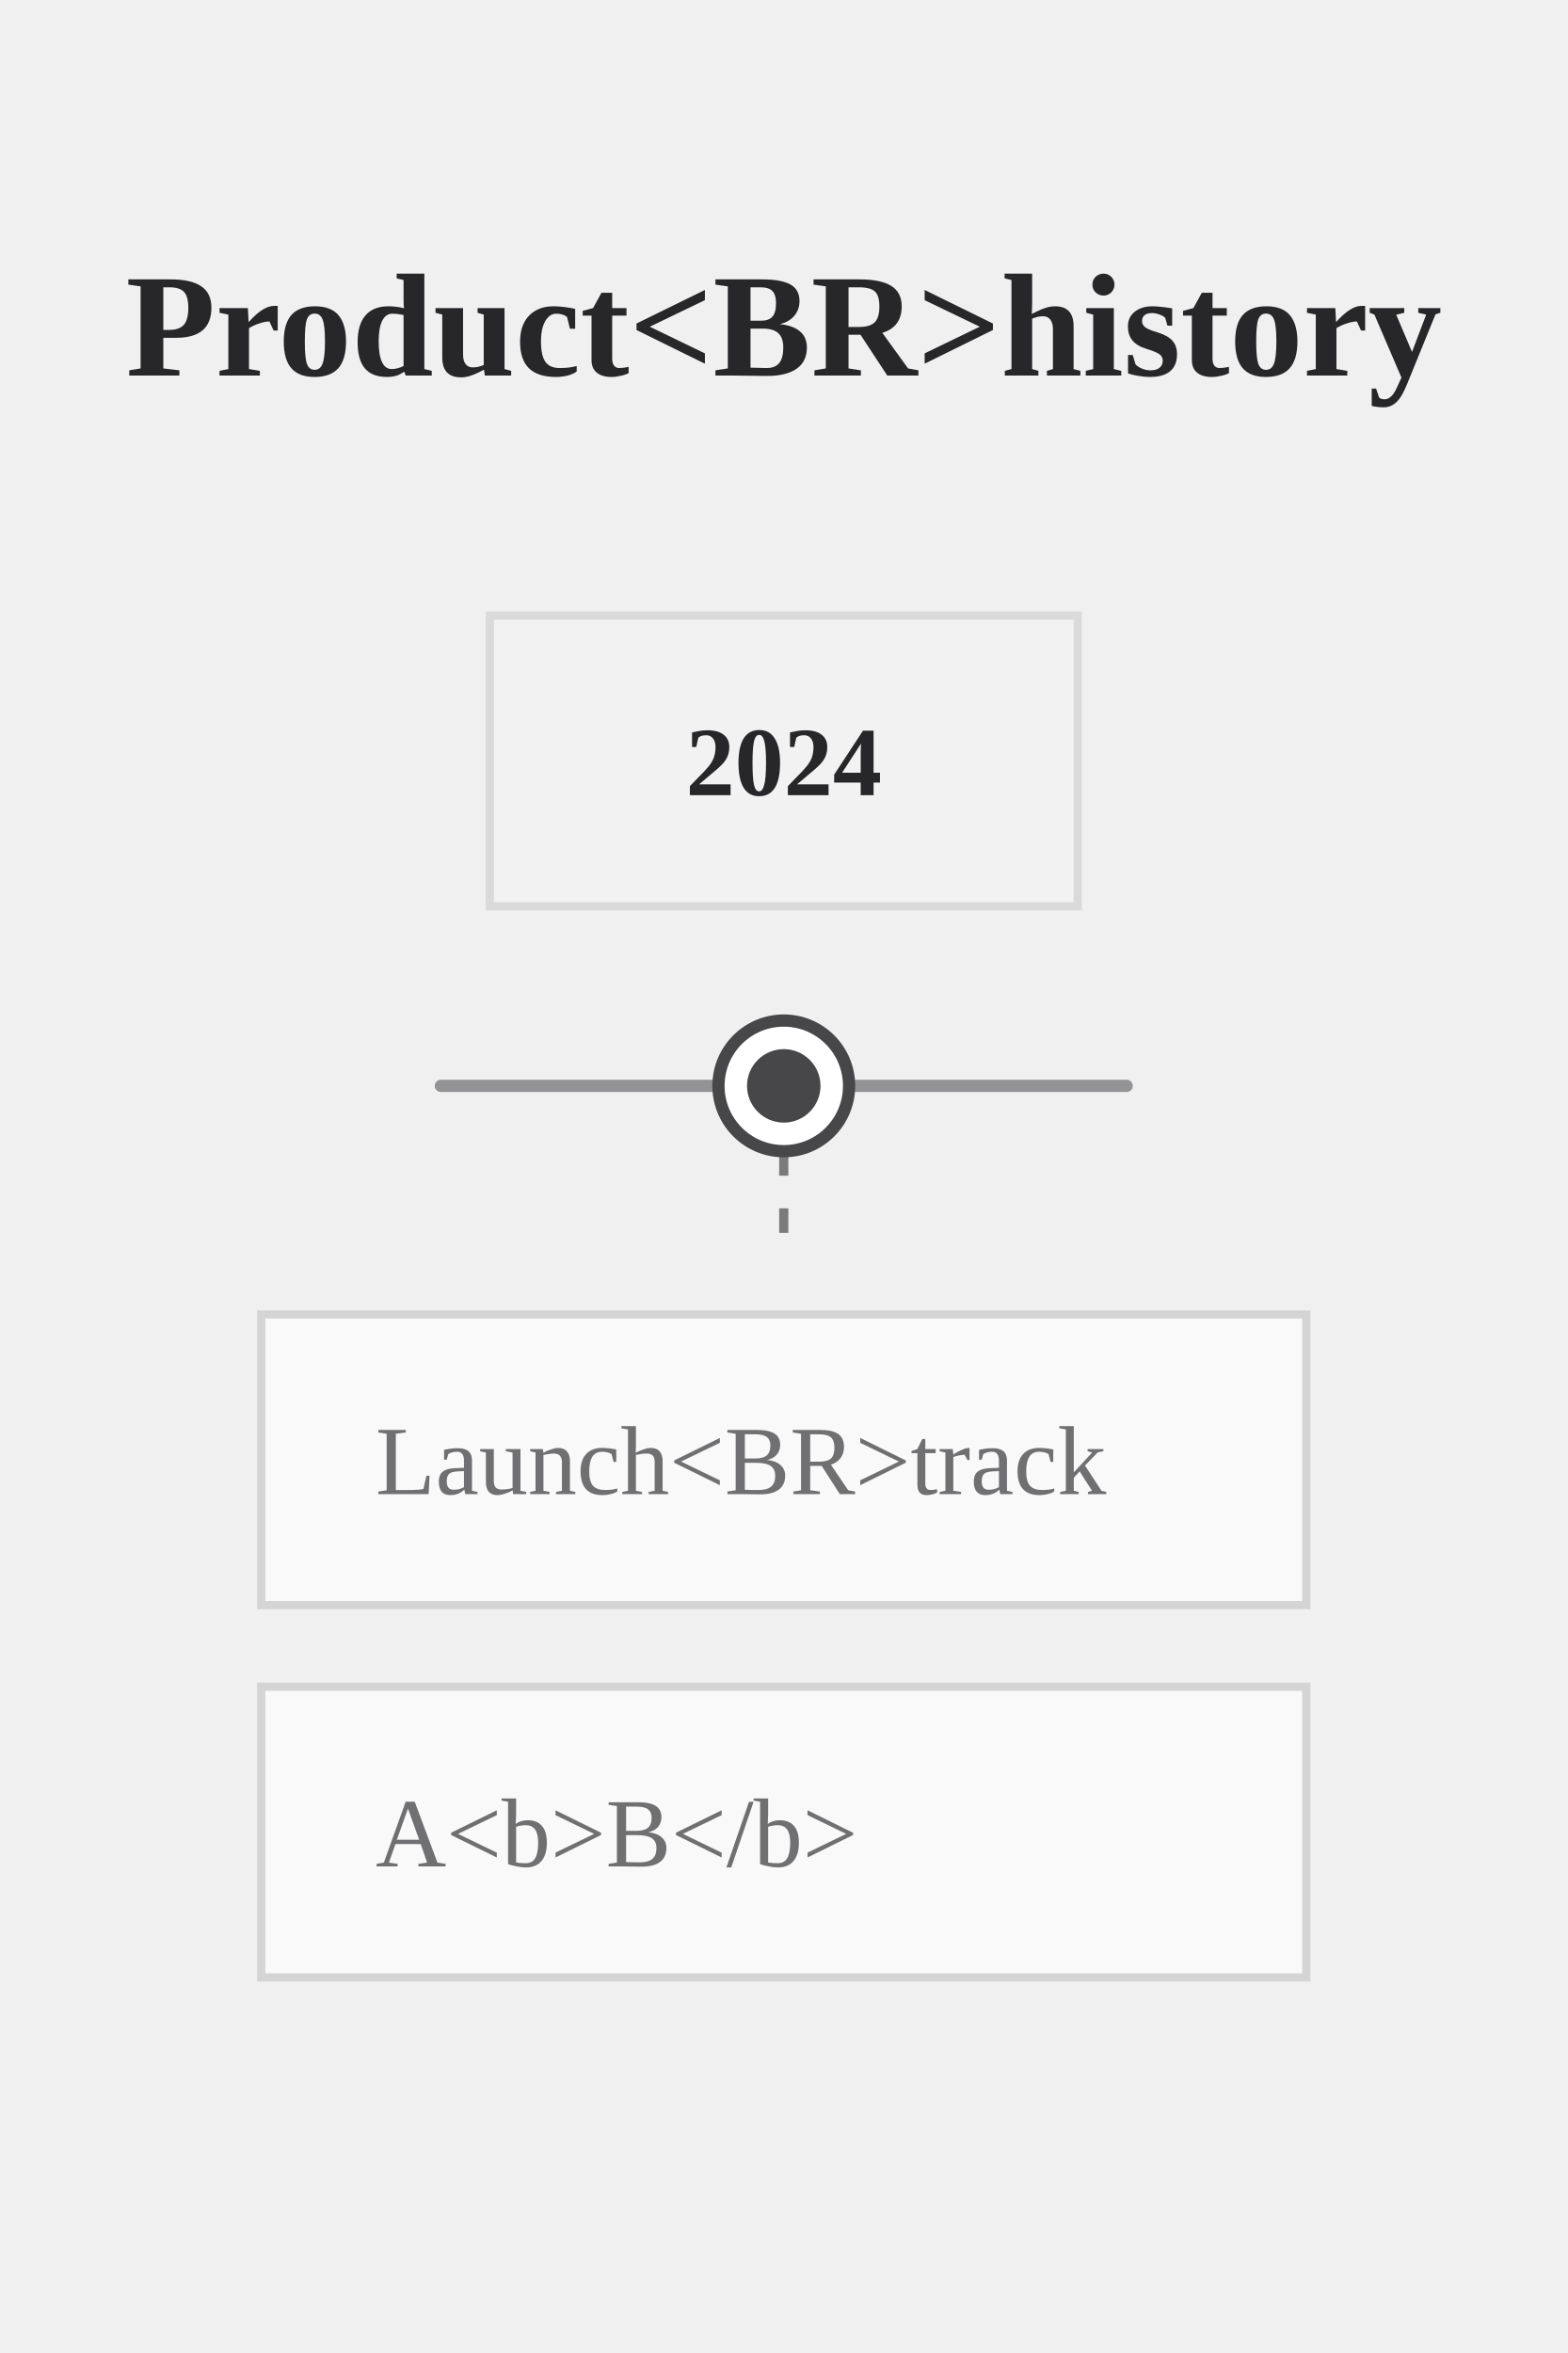
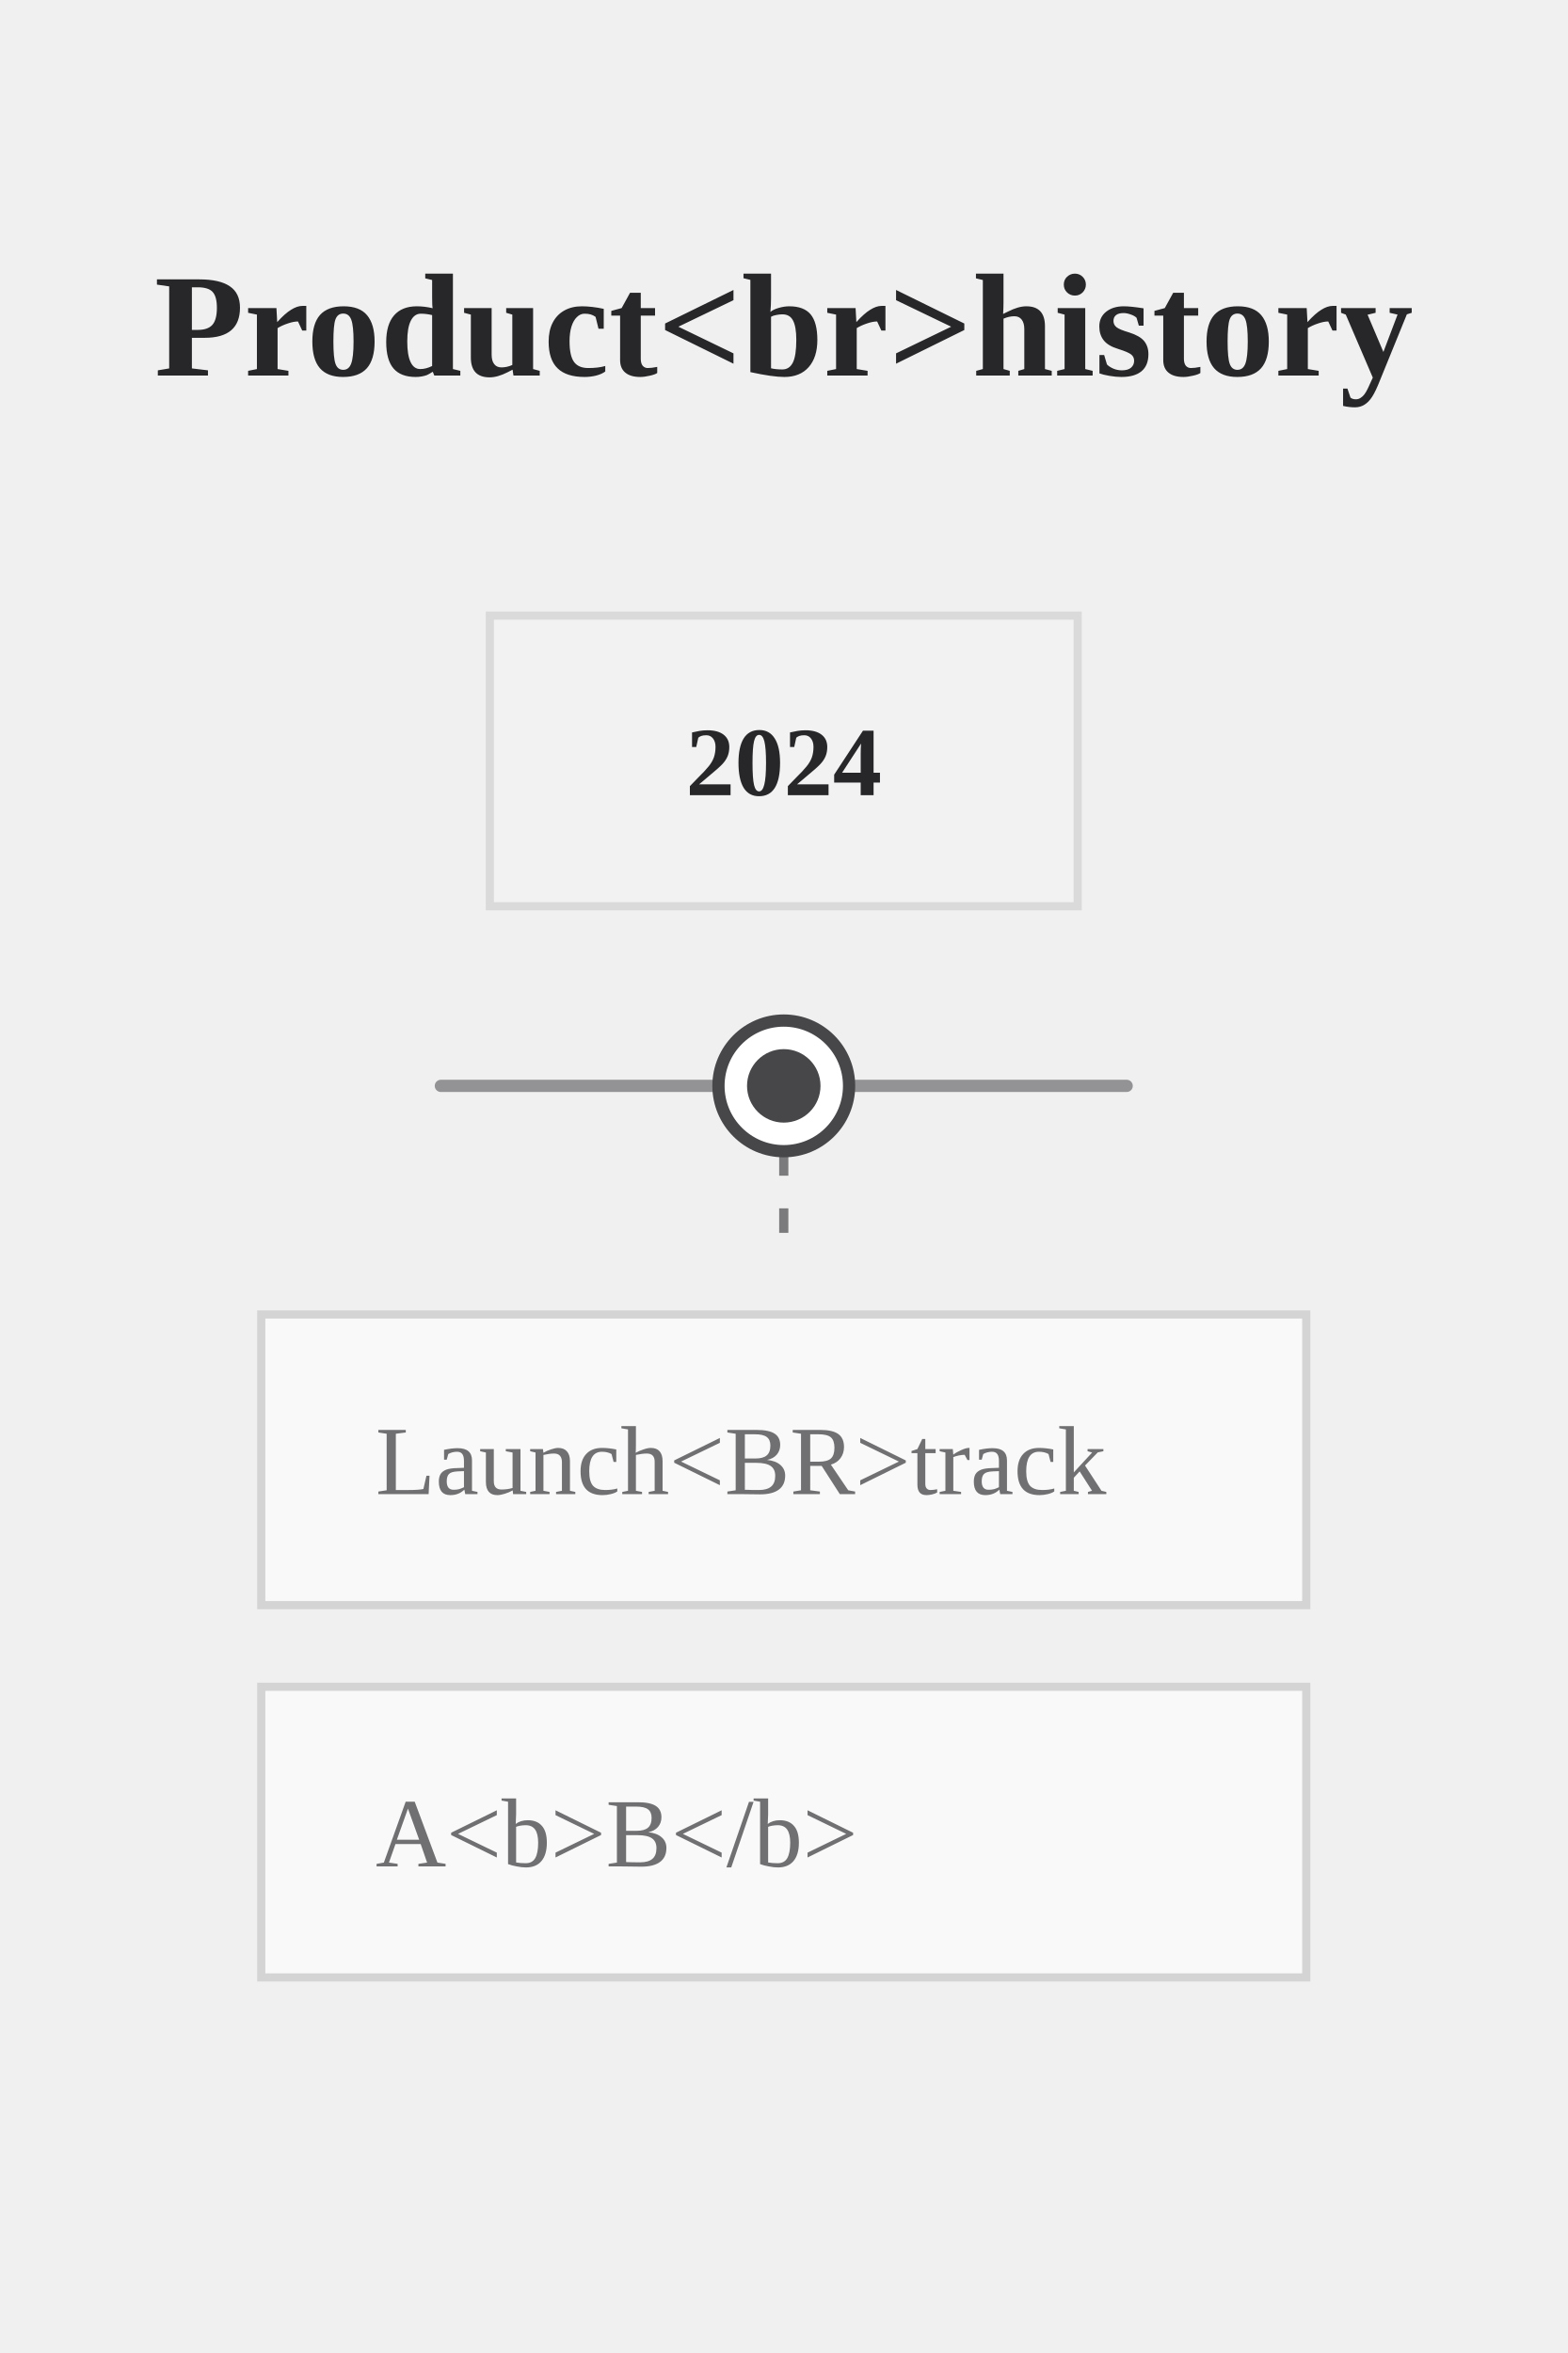
<svg xmlns="http://www.w3.org/2000/svg" width="192" height="288.2" viewBox="0 0 192 288.2" style="--bg:#FFFFFF;--fg:#27272A;--font:Inter;background:#FFFFFF" aria-labelledby="tl-ydlp5i-title" role="img">
  <style>
  text { font-family: var(--font, 'Inter'), system-ui, sans-serif; }
  svg {
    /* Derived from --bg and --fg (overridable via --line, --accent, etc.) */
    --_text:          #27272A;
    --_text-sec:      #575759;
    --_text-muted:    #707072;
    --_text-faint:    #8a8a8c;
    --_line:          #939395;
    --_arrow:         #47474a;
    --_node-fill:     #f9f9f9;
    --_node-stroke:   #d4d4d4;
    --_group-fill:    #FFFFFF;
    --_group-hdr:     #f4f4f4;
    --_inner-stroke:  #e5e5e5;
    --_key-badge:     #e9e9ea;
  }
</style>
  <style>
  .timeline-title { fill: #27272A; }
  .timeline-rail { stroke: #939395; stroke-width: 1.5; stroke-linecap: round; }
  .timeline-section-bg { fill: #fafafa; stroke: #d4d4d4; stroke-width: 1; }
  .timeline-section-band { fill: #f0f0f1; stroke: #d4d4d4; stroke-width: 1; }
  .timeline-section-label { fill: #575759; }
  .timeline-stem { stroke: #7b7b7d; stroke-width: 1.125; stroke-dasharray: 3 4; }
  .timeline-marker-ring { fill: #FFFFFF; stroke: #47474a; stroke-width: 1.5; }
  .timeline-marker-core { fill: #47474a; }
  .timeline-period-pill { fill: #f2f2f2; stroke: #dadadb; stroke-width: 1; }
  .timeline-period-text { fill: #27272A; }
  .timeline-event-card { fill: #f9f9f9; stroke: #d4d4d4; stroke-width: 1; }
  .timeline-event-text { fill: #707072; }
</style>
  <line class="timeline-rail" x1="54" y1="133" x2="138" y2="133" />
  <g class="timeline-period" data-id="period-0" data-label="2024" data-family="0" style="--tl-accent:#47474a;--tl-fill:#f9f9f9;--tl-label:#27272A;--tl-line:#939395;--tl-section-bg:#ffffff;--tl-section-band:#fefefe;--tl-pill-fill:#fefefe;--tl-pill-stroke:#b8b8b9;--tl-event-fill:#f9f9f9" data-role="period">
    <line class="timeline-stem" x1="96" y1="141" x2="96" y2="151" data-id="period-stem:period-0" data-role="period" />
    <rect class="timeline-period-pill" x="60" y="75.4" width="72" height="35.6" rx="0" ry="0" data-id="period-pill:period-0" data-role="period" />
    <text x="96" y="93.2" class="timeline-period-text" text-anchor="middle" font-size="12" font-weight="600" data-literal-text="true" dy="4.2" textLength="30.6" lengthAdjust="spacingAndGlyphs" data-font-metrics="deterministic-fit">2024</text>
    <circle class="timeline-marker-ring" cx="96" cy="133" r="8" data-id="period-marker-ring:period-0" data-role="period" />
    <circle class="timeline-marker-core" cx="96" cy="133" r="4.5" data-id="period-marker-core:period-0" data-role="period" />
    <g class="timeline-event" data-id="event-0" data-period="2024" data-family="0" data-role="event">
      <rect class="timeline-event-card" x="32" y="161" width="128" height="35.6" rx="0" ry="0" data-id="event:event-0" data-role="event" />
      <text x="46" y="178.8" class="timeline-event-text" text-anchor="start" font-size="12" font-weight="400" data-literal-text="true" dy="4.2" textLength="97.704" lengthAdjust="spacingAndGlyphs" data-font-metrics="deterministic-fit">Launch&lt;BR&gt;track</text>
    </g>
    <g class="timeline-event" data-id="event-1" data-period="2024" data-family="0" data-role="event">
      <rect class="timeline-event-card" x="32" y="206.6" width="128" height="35.6" rx="0" ry="0" data-id="event:event-1" data-role="event" />
      <text x="46" y="224.4" class="timeline-event-text" text-anchor="start" font-size="12" font-weight="400" data-literal-text="true" dy="4.2" textLength="59.472" lengthAdjust="spacingAndGlyphs" data-font-metrics="deterministic-fit">A&lt;b&gt;B&lt;/b&gt;</text>
    </g>
  </g>
-   <text x="96" y="39.7" class="timeline-title" text-anchor="middle" font-size="18" font-weight="600" data-literal-text="true" dy="6.3" data-id="title" data-role="title" textLength="179.82" lengthAdjust="spacingAndGlyphs" data-font-metrics="deterministic-fit">Product&lt;BR&gt;history</text>
+   <text x="96" y="39.7" class="timeline-title" text-anchor="middle" font-size="18" font-weight="600" data-literal-text="true" dy="6.3" data-id="title" data-role="title" textLength="173.34" lengthAdjust="spacingAndGlyphs" data-font-metrics="deterministic-fit">Product&lt;br&gt;history</text>
</svg>
